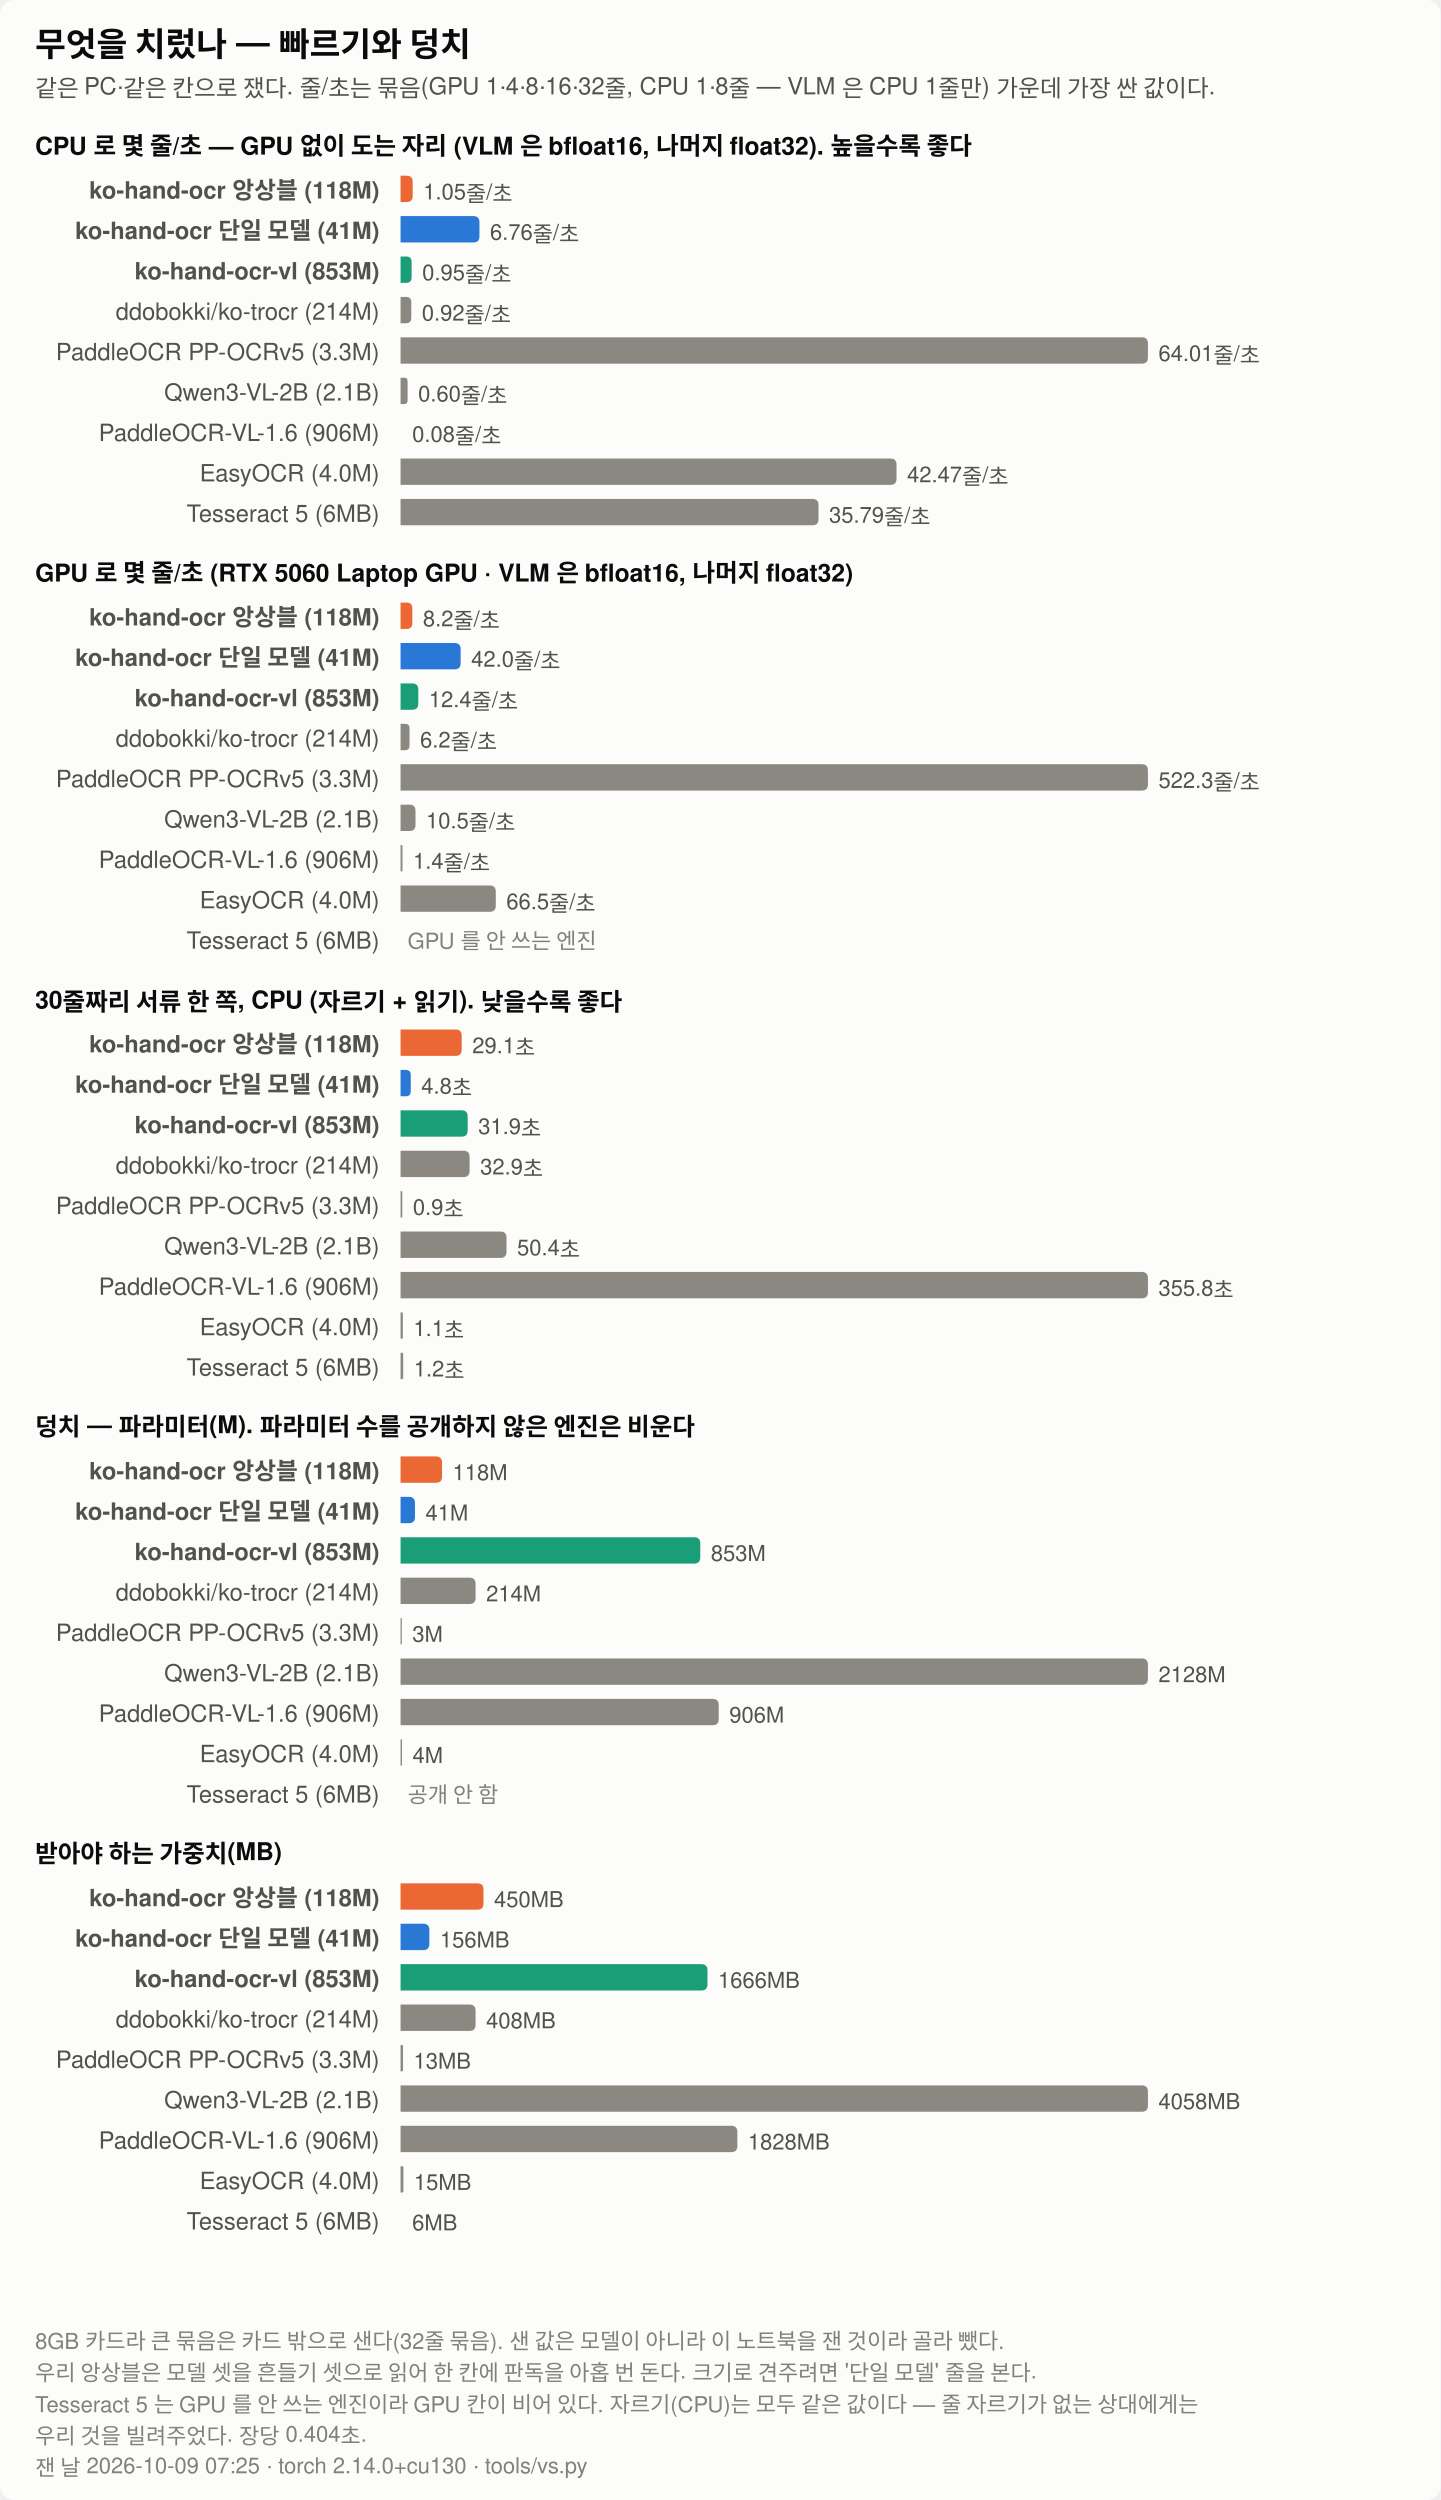
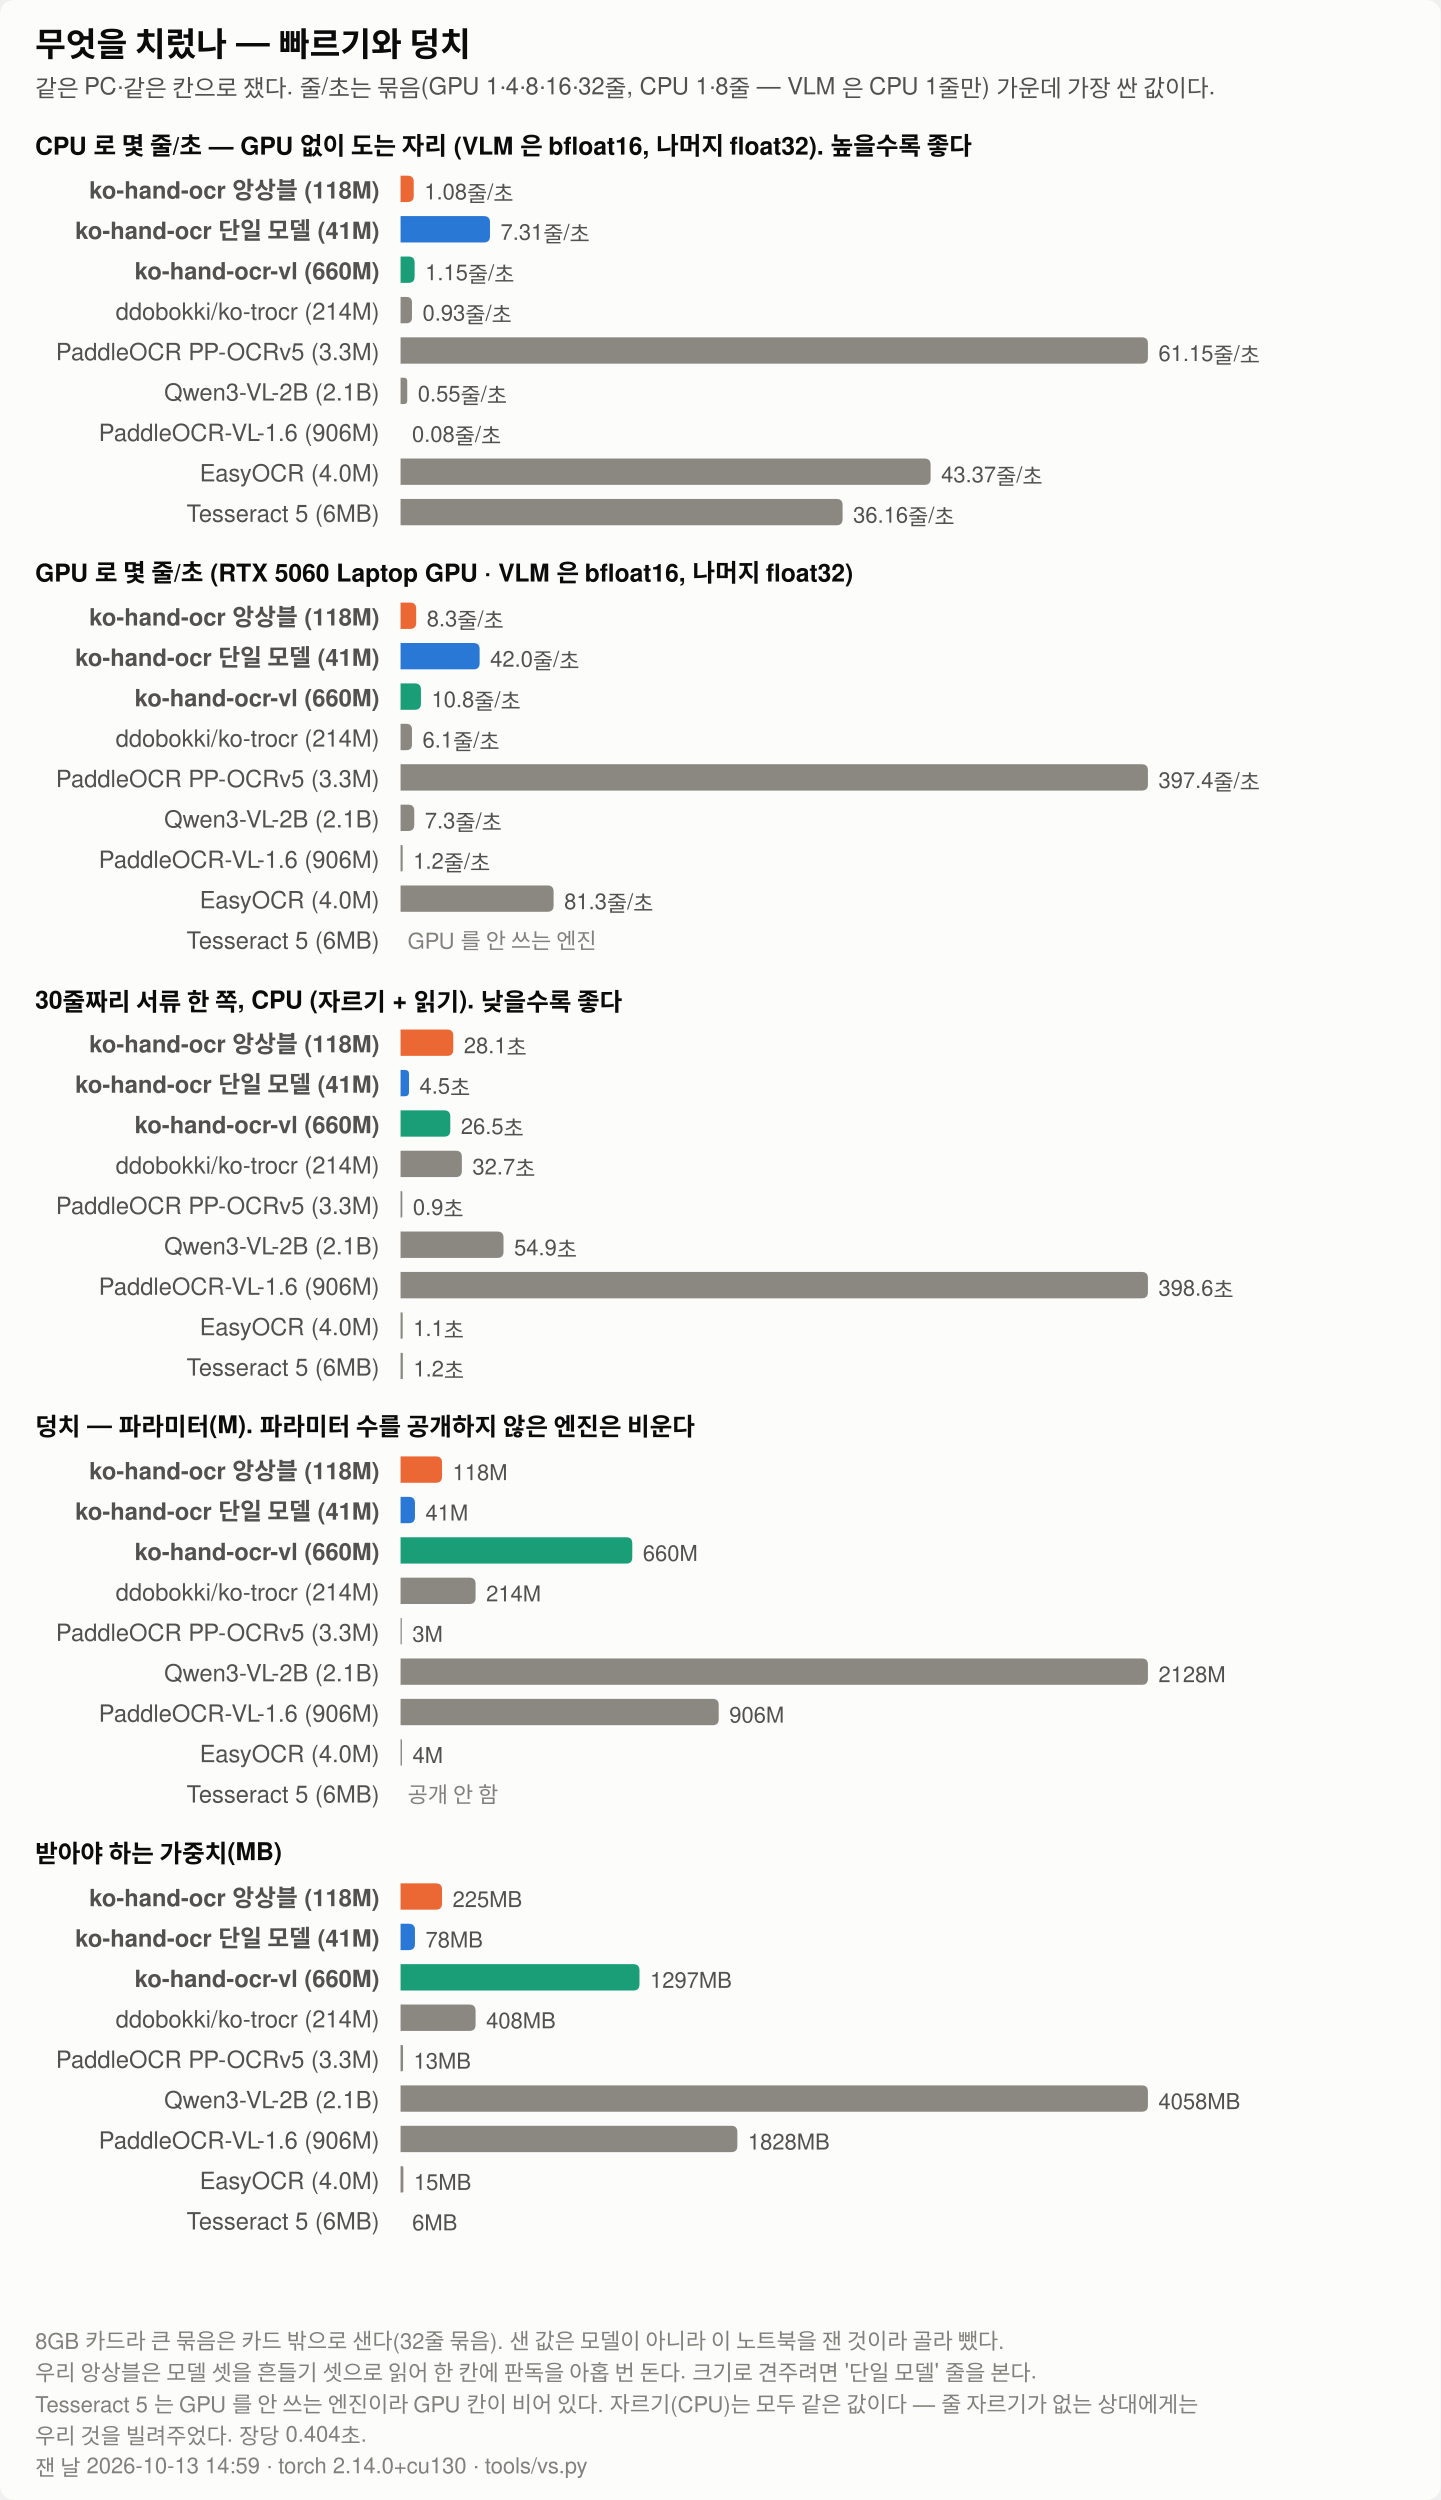
- <svg xmlns="http://www.w3.org/2000/svg" viewBox="0 0 820 1423" width="820" height="1423" role="img" aria-label="Speed and size. ko-hand-ocr 앙상블: 1.05 lines per second on CPU, 118M. ko-hand-ocr 단일 모델: 6.76 lines per second on CPU, 41M. ko-hand-ocr-vl: 0.95 lines per second on CPU, 853M. ddobokki/ko-trocr: 0.92 lines per second on CPU, 214M. PaddleOCR PP-OCRv5: 64.01 lines per second on CPU, 3.3M. Qwen3-VL-2B: 0.60 lines per second on CPU, 2.1B. PaddleOCR-VL-1.6: 0.08 lines per second on CPU, 906M. EasyOCR: 42.47 lines per second on CPU, 4.0M. Tesseract 5: 35.79 lines per second on CPU, 6MB.">
+ <svg xmlns="http://www.w3.org/2000/svg" viewBox="0 0 820 1423" width="820" height="1423" role="img" aria-label="Speed and size. ko-hand-ocr 앙상블: 1.08 lines per second on CPU, 118M. ko-hand-ocr 단일 모델: 7.31 lines per second on CPU, 41M. ko-hand-ocr-vl: 1.15 lines per second on CPU, 660M. ddobokki/ko-trocr: 0.93 lines per second on CPU, 214M. PaddleOCR PP-OCRv5: 61.15 lines per second on CPU, 3.3M. Qwen3-VL-2B: 0.55 lines per second on CPU, 2.1B. PaddleOCR-VL-1.6: 0.08 lines per second on CPU, 906M. EasyOCR: 43.37 lines per second on CPU, 4.0M. Tesseract 5: 36.16 lines per second on CPU, 6MB.">
  <style>
  .surface{fill:#fcfcfb}
  .ink{fill:#0b0b0b}
  .ink2{fill:#52514e}
  .ink3{fill:#82807a}
  .s0{fill:#2a78d6}
  .s1{fill:#eb6834}
  .s2{fill:#8a8880}
  .s3{fill:#1a9e77}
  .grid{stroke:#e3e2de;stroke-width:1}
  .rule{stroke:#cdccc6;stroke-width:1}
  .heat{fill:#cf3a2e}
  text{font-family:-apple-system,BlinkMacSystemFont,"Segoe UI",Helvetica,Arial,sans-serif}
  @media (prefers-color-scheme: dark){
    .surface{fill:#1a1a19}
    .ink{fill:#ffffff}
    .ink2{fill:#c3c2b7}
    .ink3{fill:#8e8c84}
    .s0{fill:#3987e5}
    .s1{fill:#d95926}
    .s2{fill:#7c7a73}
    .s3{fill:#2bb58c}
    .grid{stroke:#3a3a38}
    .rule{stroke:#4a4946}
    .heat{fill:#ff6b5e}
  }
</style>
  <rect class="surface" width="820" height="1423" rx="8" />
  <text class="ink" x="20" y="32" font-size="19" font-weight="600">무엇을 치렀나 — 빠르기와 덩치</text>
  <text class="ink2" x="20" y="55" font-size="13.5">같은 PC·같은 칸으로 쟀다. 줄/초는 묶음(GPU 1·4·8·16·32줄, CPU 1·8줄 — VLM 은 CPU 1줄만) 가운데 가장 싼 값이다.</text>
  <text class="ink" x="20" y="88" font-size="14" font-weight="600">CPU 로 몇 줄/초 — GPU 없이 도는 자리 (VLM 은 bfloat16, 나머지 float32). 높을수록 좋다</text>
  <text class="ink2" x="216" y="113.0" font-size="13.5" font-weight="600" text-anchor="end">ko-hand-ocr 앙상블 (118M)</text>
-   <path class="s1" d="M228,100.0 H231.5 Q234.9,100.0 234.9,103.5 V111.5 Q234.9,115.0 231.5,115.0 H228 Z" />
-   <text class="ink2" x="240.9" y="113.5" font-size="12.5">1.05줄/초</text>
+   <path class="s1" d="M228,100.0 H232.0 Q235.5,100.0 235.5,103.5 V111.5 Q235.5,115.0 232.0,115.0 H228 Z" />
+   <text class="ink2" x="241.5" y="113.5" font-size="12.5">1.08줄/초</text>
  <text class="ink2" x="216" y="136.0" font-size="13.5" font-weight="600" text-anchor="end">ko-hand-ocr 단일 모델 (41M)</text>
-   <path class="s0" d="M228,123.0 H269.4 Q272.9,123.0 272.9,126.5 V134.5 Q272.9,138.0 269.4,138.0 H228 Z" />
-   <text class="ink2" x="278.9" y="136.5" font-size="12.5">6.76줄/초</text>
-   <text class="ink2" x="216" y="159.0" font-size="13.5" font-weight="600" text-anchor="end">ko-hand-ocr-vl (853M)</text>
-   <path class="s3" d="M228,146.0 H231.2 Q234.3,146.0 234.3,149.2 V157.8 Q234.3,161.0 231.2,161.0 H228 Z" />
-   <text class="ink2" x="240.3" y="159.5" font-size="12.5">0.95줄/초</text>
+   <path class="s0" d="M228,123.0 H275.4 Q278.9,123.0 278.9,126.5 V134.5 Q278.9,138.0 275.4,138.0 H228 Z" />
+   <text class="ink2" x="284.9" y="136.5" font-size="12.5">7.31줄/초</text>
+   <text class="ink2" x="216" y="159.0" font-size="13.5" font-weight="600" text-anchor="end">ko-hand-ocr-vl (660M)</text>
+   <path class="s3" d="M228,146.0 H232.5 Q236.0,146.0 236.0,149.5 V157.5 Q236.0,161.0 232.5,161.0 H228 Z" />
+   <text class="ink2" x="242.0" y="159.5" font-size="12.5">1.15줄/초</text>
  <text class="ink2" x="216" y="182.0" font-size="13.5" font-weight="400" text-anchor="end">ddobokki/ko-trocr (214M)</text>
-   <path class="s2" d="M228,169.0 H231.1 Q234.1,169.0 234.1,172.1 V180.9 Q234.1,184.0 231.1,184.0 H228 Z" />
-   <text class="ink2" x="240.1" y="182.5" font-size="12.5">0.92줄/초</text>
+   <path class="s2" d="M228,169.0 H231.2 Q234.5,169.0 234.5,172.2 V180.8 Q234.5,184.0 231.2,184.0 H228 Z" />
+   <text class="ink2" x="240.5" y="182.5" font-size="12.5">0.93줄/초</text>
  <text class="ink2" x="216" y="205.0" font-size="13.5" font-weight="400" text-anchor="end">PaddleOCR PP-OCRv5 (3.3M)</text>
  <path class="s2" d="M228,192.0 H649.9 Q653.4,192.0 653.4,195.5 V203.5 Q653.4,207.0 649.9,207.0 H228 Z" />
-   <text class="ink2" x="659.4" y="205.5" font-size="12.5">64.01줄/초</text>
+   <text class="ink2" x="659.4" y="205.5" font-size="12.5">61.15줄/초</text>
  <text class="ink2" x="216" y="228.0" font-size="13.5" font-weight="400" text-anchor="end">Qwen3-VL-2B (2.1B)</text>
-   <path class="s2" d="M228,215.0 H230.0 Q232.0,215.0 232.0,217.0 V228.0 Q232.0,230.0 230.0,230.0 H228 Z" />
-   <text class="ink2" x="238.0" y="228.5" font-size="12.5">0.60줄/초</text>
+   <path class="s2" d="M228,215.0 H229.9 Q231.8,215.0 231.8,216.9 V228.1 Q231.8,230.0 229.9,230.0 H228 Z" />
+   <text class="ink2" x="237.8" y="228.5" font-size="12.5">0.55줄/초</text>
  <text class="ink2" x="216" y="251.0" font-size="13.5" font-weight="400" text-anchor="end">PaddleOCR-VL-1.6 (906M)</text>
-   <text class="ink2" x="234.6" y="251.5" font-size="12.5">0.08줄/초</text>
+   <text class="ink2" x="234.5" y="251.5" font-size="12.5">0.08줄/초</text>
  <text class="ink2" x="216" y="274.0" font-size="13.5" font-weight="400" text-anchor="end">EasyOCR (4.0M)</text>
-   <path class="s2" d="M228,261.0 H506.8 Q510.3,261.0 510.3,264.5 V272.5 Q510.3,276.0 506.8,276.0 H228 Z" />
-   <text class="ink2" x="516.3" y="274.5" font-size="12.5">42.47줄/초</text>
+   <path class="s2" d="M228,261.0 H526.2 Q529.7,261.0 529.7,264.5 V272.5 Q529.7,276.0 526.2,276.0 H228 Z" />
+   <text class="ink2" x="535.7" y="274.5" font-size="12.5">43.37줄/초</text>
  <text class="ink2" x="216" y="297.0" font-size="13.5" font-weight="400" text-anchor="end">Tesseract 5 (6MB)</text>
-   <path class="s2" d="M228,284.0 H462.4 Q465.9,284.0 465.9,287.5 V295.5 Q465.9,299.0 462.4,299.0 H228 Z" />
-   <text class="ink2" x="471.9" y="297.5" font-size="12.5">35.79줄/초</text>
+   <path class="s2" d="M228,284.0 H476.1 Q479.6,284.0 479.6,287.5 V295.5 Q479.6,299.0 476.1,299.0 H228 Z" />
+   <text class="ink2" x="485.6" y="297.5" font-size="12.5">36.16줄/초</text>
  <text class="ink" x="20" y="331" font-size="14" font-weight="600">GPU 로 몇 줄/초 (RTX 5060 Laptop GPU · VLM 은 bfloat16, 나머지 float32)</text>
  <text class="ink2" x="216" y="356.0" font-size="13.5" font-weight="600" text-anchor="end">ko-hand-ocr 앙상블 (118M)</text>
-   <path class="s1" d="M228,343.0 H231.4 Q234.7,343.0 234.7,346.4 V354.6 Q234.7,358.0 231.4,358.0 H228 Z" />
-   <text class="ink2" x="240.7" y="356.5" font-size="12.5">8.2줄/초</text>
+   <path class="s1" d="M228,343.0 H233.4 Q236.9,343.0 236.9,346.5 V354.5 Q236.9,358.0 233.4,358.0 H228 Z" />
+   <text class="ink2" x="242.9" y="356.5" font-size="12.5">8.3줄/초</text>
  <text class="ink2" x="216" y="379.0" font-size="13.5" font-weight="600" text-anchor="end">ko-hand-ocr 단일 모델 (41M)</text>
-   <path class="s0" d="M228,366.0 H258.7 Q262.2,366.0 262.2,369.5 V377.5 Q262.2,381.0 258.7,381.0 H228 Z" />
-   <text class="ink2" x="268.2" y="379.5" font-size="12.5">42.0줄/초</text>
-   <text class="ink2" x="216" y="402.0" font-size="13.5" font-weight="600" text-anchor="end">ko-hand-ocr-vl (853M)</text>
-   <path class="s3" d="M228,389.0 H234.6 Q238.1,389.0 238.1,392.5 V400.5 Q238.1,404.0 234.6,404.0 H228 Z" />
-   <text class="ink2" x="244.1" y="402.5" font-size="12.5">12.4줄/초</text>
+   <path class="s0" d="M228,366.0 H269.5 Q273.0,366.0 273.0,369.5 V377.5 Q273.0,381.0 269.5,381.0 H228 Z" />
+   <text class="ink2" x="279.0" y="379.5" font-size="12.5">42.0줄/초</text>
+   <text class="ink2" x="216" y="402.0" font-size="13.5" font-weight="600" text-anchor="end">ko-hand-ocr-vl (660M)</text>
+   <path class="s3" d="M228,389.0 H236.1 Q239.6,389.0 239.6,392.5 V400.5 Q239.6,404.0 236.1,404.0 H228 Z" />
+   <text class="ink2" x="245.6" y="402.5" font-size="12.5">10.8줄/초</text>
  <text class="ink2" x="216" y="425.0" font-size="13.5" font-weight="400" text-anchor="end">ddobokki/ko-trocr (214M)</text>
-   <path class="s2" d="M228,412.0 H230.5 Q233.1,412.0 233.1,414.5 V424.5 Q233.1,427.0 230.5,427.0 H228 Z" />
-   <text class="ink2" x="239.1" y="425.5" font-size="12.5">6.2줄/초</text>
+   <path class="s2" d="M228,412.0 H231.2 Q234.5,412.0 234.5,415.2 V423.8 Q234.5,427.0 231.2,427.0 H228 Z" />
+   <text class="ink2" x="240.5" y="425.5" font-size="12.5">6.1줄/초</text>
  <text class="ink2" x="216" y="448.0" font-size="13.5" font-weight="400" text-anchor="end">PaddleOCR PP-OCRv5 (3.3M)</text>
  <path class="s2" d="M228,435.0 H649.9 Q653.4,435.0 653.4,438.5 V446.5 Q653.4,450.0 649.9,450.0 H228 Z" />
-   <text class="ink2" x="659.4" y="448.5" font-size="12.5">522.3줄/초</text>
+   <text class="ink2" x="659.4" y="448.5" font-size="12.5">397.4줄/초</text>
  <text class="ink2" x="216" y="471.0" font-size="13.5" font-weight="400" text-anchor="end">Qwen3-VL-2B (2.1B)</text>
-   <path class="s2" d="M228,458.0 H233.0 Q236.5,458.0 236.5,461.5 V469.5 Q236.5,473.0 233.0,473.0 H228 Z" />
-   <text class="ink2" x="242.5" y="471.5" font-size="12.5">10.5줄/초</text>
+   <path class="s2" d="M228,458.0 H232.3 Q235.8,458.0 235.8,461.5 V469.5 Q235.8,473.0 232.3,473.0 H228 Z" />
+   <text class="ink2" x="241.8" y="471.5" font-size="12.5">7.3줄/초</text>
  <text class="ink2" x="216" y="494.0" font-size="13.5" font-weight="400" text-anchor="end">PaddleOCR-VL-1.6 (906M)</text>
-   <path class="s2" d="M228,481.0 H228.6 Q229.1,481.0 229.1,481.6 V495.4 Q229.1,496.0 228.6,496.0 H228 Z" />
-   <text class="ink2" x="235.1" y="494.5" font-size="12.5">1.4줄/초</text>
+   <path class="s2" d="M228,481.0 H228.6 Q229.2,481.0 229.2,481.6 V495.4 Q229.2,496.0 228.6,496.0 H228 Z" />
+   <text class="ink2" x="235.2" y="494.5" font-size="12.5">1.2줄/초</text>
  <text class="ink2" x="216" y="517.0" font-size="13.5" font-weight="400" text-anchor="end">EasyOCR (4.0M)</text>
-   <path class="s2" d="M228,504.0 H278.7 Q282.2,504.0 282.2,507.5 V515.5 Q282.2,519.0 278.7,519.0 H228 Z" />
-   <text class="ink2" x="288.2" y="517.5" font-size="12.5">66.5줄/초</text>
+   <path class="s2" d="M228,504.0 H311.6 Q315.1,504.0 315.1,507.5 V515.5 Q315.1,519.0 311.6,519.0 H228 Z" />
+   <text class="ink2" x="321.1" y="517.5" font-size="12.5">81.3줄/초</text>
  <text class="ink2" x="216" y="540.0" font-size="13.5" font-weight="400" text-anchor="end">Tesseract 5 (6MB)</text>
  <text class="ink3" x="232" y="540.0" font-size="12.5">GPU 를 안 쓰는 엔진</text>
  <text class="ink" x="20" y="574" font-size="14" font-weight="600">30줄짜리 서류 한 쪽, CPU (자르기 + 읽기). 낮을수록 좋다</text>
  <text class="ink2" x="216" y="599.0" font-size="13.5" font-weight="600" text-anchor="end">ko-hand-ocr 앙상블 (118M)</text>
-   <path class="s1" d="M228,586.0 H259.3 Q262.8,586.0 262.8,589.5 V597.5 Q262.8,601.0 259.3,601.0 H228 Z" />
-   <text class="ink2" x="268.8" y="599.5" font-size="12.5">29.1초</text>
+   <path class="s1" d="M228,586.0 H254.5 Q258.0,586.0 258.0,589.5 V597.5 Q258.0,601.0 254.5,601.0 H228 Z" />
+   <text class="ink2" x="264.0" y="599.5" font-size="12.5">28.1초</text>
  <text class="ink2" x="216" y="622.0" font-size="13.5" font-weight="600" text-anchor="end">ko-hand-ocr 단일 모델 (41M)</text>
-   <path class="s0" d="M228,609.0 H230.9 Q233.8,609.0 233.8,611.9 V621.1 Q233.8,624.0 230.9,624.0 H228 Z" />
-   <text class="ink2" x="239.8" y="622.5" font-size="12.5">4.8초</text>
-   <text class="ink2" x="216" y="645.0" font-size="13.5" font-weight="600" text-anchor="end">ko-hand-ocr-vl (853M)</text>
-   <path class="s3" d="M228,632.0 H262.7 Q266.2,632.0 266.2,635.5 V643.5 Q266.2,647.0 262.7,647.0 H228 Z" />
-   <text class="ink2" x="272.2" y="645.5" font-size="12.5">31.9초</text>
+   <path class="s0" d="M228,609.0 H230.4 Q232.8,609.0 232.8,611.4 V621.6 Q232.8,624.0 230.4,624.0 H228 Z" />
+   <text class="ink2" x="238.8" y="622.5" font-size="12.5">4.5초</text>
+   <text class="ink2" x="216" y="645.0" font-size="13.5" font-weight="600" text-anchor="end">ko-hand-ocr-vl (660M)</text>
+   <path class="s3" d="M228,632.0 H252.8 Q256.3,632.0 256.3,635.5 V643.5 Q256.3,647.0 252.8,647.0 H228 Z" />
+   <text class="ink2" x="262.3" y="645.5" font-size="12.5">26.5초</text>
  <text class="ink2" x="216" y="668.0" font-size="13.5" font-weight="400" text-anchor="end">ddobokki/ko-trocr (214M)</text>
-   <path class="s2" d="M228,655.0 H263.8 Q267.3,655.0 267.3,658.5 V666.5 Q267.3,670.0 263.8,670.0 H228 Z" />
-   <text class="ink2" x="273.3" y="668.5" font-size="12.5">32.9초</text>
+   <path class="s2" d="M228,655.0 H259.4 Q262.9,655.0 262.9,658.5 V666.5 Q262.9,670.0 259.4,670.0 H228 Z" />
+   <text class="ink2" x="268.9" y="668.5" font-size="12.5">32.7초</text>
  <text class="ink2" x="216" y="691.0" font-size="13.5" font-weight="400" text-anchor="end">PaddleOCR PP-OCRv5 (3.3M)</text>
  <path class="s2" d="M228,678.0 H228.5 Q229.0,678.0 229.0,678.5 V692.5 Q229.0,693.0 228.5,693.0 H228 Z" />
  <text class="ink2" x="235.0" y="691.5" font-size="12.5">0.9초</text>
  <text class="ink2" x="216" y="714.0" font-size="13.5" font-weight="400" text-anchor="end">Qwen3-VL-2B (2.1B)</text>
-   <path class="s2" d="M228,701.0 H284.8 Q288.3,701.0 288.3,704.5 V712.5 Q288.3,716.0 284.8,716.0 H228 Z" />
-   <text class="ink2" x="294.3" y="714.5" font-size="12.5">50.4초</text>
+   <path class="s2" d="M228,701.0 H283.1 Q286.6,701.0 286.6,704.5 V712.5 Q286.6,716.0 283.1,716.0 H228 Z" />
+   <text class="ink2" x="292.6" y="714.5" font-size="12.5">54.9초</text>
  <text class="ink2" x="216" y="737.0" font-size="13.5" font-weight="400" text-anchor="end">PaddleOCR-VL-1.6 (906M)</text>
  <path class="s2" d="M228,724.0 H649.9 Q653.4,724.0 653.4,727.5 V735.5 Q653.4,739.0 649.9,739.0 H228 Z" />
-   <text class="ink2" x="659.4" y="737.5" font-size="12.5">355.8초</text>
+   <text class="ink2" x="659.4" y="737.5" font-size="12.5">398.6초</text>
  <text class="ink2" x="216" y="760.0" font-size="13.5" font-weight="400" text-anchor="end">EasyOCR (4.0M)</text>
-   <path class="s2" d="M228,747.0 H228.7 Q229.3,747.0 229.3,747.7 V761.3 Q229.3,762.0 228.7,762.0 H228 Z" />
-   <text class="ink2" x="235.3" y="760.5" font-size="12.5">1.1초</text>
+   <path class="s2" d="M228,747.0 H228.6 Q229.2,747.0 229.2,747.6 V761.4 Q229.2,762.0 228.6,762.0 H228 Z" />
+   <text class="ink2" x="235.2" y="760.5" font-size="12.5">1.1초</text>
  <text class="ink2" x="216" y="783.0" font-size="13.5" font-weight="400" text-anchor="end">Tesseract 5 (6MB)</text>
-   <path class="s2" d="M228,770.0 H228.7 Q229.5,770.0 229.5,770.7 V784.3 Q229.5,785.0 228.7,785.0 H228 Z" />
-   <text class="ink2" x="235.5" y="783.5" font-size="12.5">1.2초</text>
+   <path class="s2" d="M228,770.0 H228.7 Q229.3,770.0 229.3,770.7 V784.3 Q229.3,785.0 228.7,785.0 H228 Z" />
+   <text class="ink2" x="235.3" y="783.5" font-size="12.5">1.2초</text>
  <text class="ink" x="20" y="817" font-size="14" font-weight="600">덩치 — 파라미터(M). 파라미터 수를 공개하지 않은 엔진은 비운다</text>
  <text class="ink2" x="216" y="842.0" font-size="13.5" font-weight="600" text-anchor="end">ko-hand-ocr 앙상블 (118M)</text>
  <path class="s1" d="M228,829.0 H248.1 Q251.6,829.0 251.6,832.5 V840.5 Q251.6,844.0 248.1,844.0 H228 Z" />
  <text class="ink2" x="257.6" y="842.5" font-size="12.5">118M</text>
  <text class="ink2" x="216" y="865.0" font-size="13.5" font-weight="600" text-anchor="end">ko-hand-ocr 단일 모델 (41M)</text>
  <path class="s0" d="M228,852.0 H232.7 Q236.2,852.0 236.2,855.5 V863.5 Q236.2,867.0 232.7,867.0 H228 Z" />
  <text class="ink2" x="242.2" y="865.5" font-size="12.5">41M</text>
-   <text class="ink2" x="216" y="888.0" font-size="13.5" font-weight="600" text-anchor="end">ko-hand-ocr-vl (853M)</text>
-   <path class="s3" d="M228,875.0 H395.1 Q398.6,875.0 398.6,878.5 V886.5 Q398.6,890.0 395.1,890.0 H228 Z" />
-   <text class="ink2" x="404.6" y="888.5" font-size="12.5">853M</text>
+   <text class="ink2" x="216" y="888.0" font-size="13.5" font-weight="600" text-anchor="end">ko-hand-ocr-vl (660M)</text>
+   <path class="s3" d="M228,875.0 H356.4 Q359.9,875.0 359.9,878.5 V886.5 Q359.9,890.0 356.4,890.0 H228 Z" />
+   <text class="ink2" x="365.9" y="888.5" font-size="12.5">660M</text>
  <text class="ink2" x="216" y="911.0" font-size="13.5" font-weight="400" text-anchor="end">ddobokki/ko-trocr (214M)</text>
  <path class="s2" d="M228,898.0 H267.2 Q270.7,898.0 270.7,901.5 V909.5 Q270.7,913.0 267.2,913.0 H228 Z" />
  <text class="ink2" x="276.7" y="911.5" font-size="12.5">214M</text>
  <text class="ink2" x="216" y="934.0" font-size="13.5" font-weight="400" text-anchor="end">PaddleOCR PP-OCRv5 (3.3M)</text>
  <path class="s2" d="M228,921.0 H228.3 Q228.7,921.0 228.7,921.3 V935.7 Q228.7,936.0 228.3,936.0 H228 Z" />
  <text class="ink2" x="234.7" y="934.5" font-size="12.5">3M</text>
  <text class="ink2" x="216" y="957.0" font-size="13.5" font-weight="400" text-anchor="end">Qwen3-VL-2B (2.1B)</text>
  <path class="s2" d="M228,944.0 H649.9 Q653.4,944.0 653.4,947.5 V955.5 Q653.4,959.0 649.9,959.0 H228 Z" />
  <text class="ink2" x="659.4" y="957.5" font-size="12.5">2128M</text>
  <text class="ink2" x="216" y="980.0" font-size="13.5" font-weight="400" text-anchor="end">PaddleOCR-VL-1.6 (906M)</text>
  <path class="s2" d="M228,967.0 H405.6 Q409.1,967.0 409.1,970.5 V978.5 Q409.1,982.0 405.6,982.0 H228 Z" />
  <text class="ink2" x="415.1" y="980.5" font-size="12.5">906M</text>
  <text class="ink2" x="216" y="1003.0" font-size="13.5" font-weight="400" text-anchor="end">EasyOCR (4.0M)</text>
  <path class="s2" d="M228,990.0 H228.4 Q228.8,990.0 228.8,990.4 V1004.6 Q228.8,1005.0 228.4,1005.0 H228 Z" />
  <text class="ink2" x="234.8" y="1003.5" font-size="12.5">4M</text>
  <text class="ink2" x="216" y="1026.0" font-size="13.5" font-weight="400" text-anchor="end">Tesseract 5 (6MB)</text>
  <text class="ink3" x="232" y="1026.0" font-size="12.5">공개 안 함</text>
  <text class="ink" x="20" y="1060" font-size="14" font-weight="600">받아야 하는 가중치(MB)</text>
  <text class="ink2" x="216" y="1085.0" font-size="13.5" font-weight="600" text-anchor="end">ko-hand-ocr 앙상블 (118M)</text>
-   <path class="s1" d="M228,1072.0 H271.7 Q275.2,1072.0 275.2,1075.5 V1083.5 Q275.2,1087.0 271.7,1087.0 H228 Z" />
-   <text class="ink2" x="281.2" y="1085.5" font-size="12.5">450MB</text>
+   <path class="s1" d="M228,1072.0 H248.1 Q251.6,1072.0 251.6,1075.5 V1083.5 Q251.6,1087.0 248.1,1087.0 H228 Z" />
+   <text class="ink2" x="257.6" y="1085.5" font-size="12.5">225MB</text>
  <text class="ink2" x="216" y="1108.0" font-size="13.5" font-weight="600" text-anchor="end">ko-hand-ocr 단일 모델 (41M)</text>
-   <path class="s0" d="M228,1095.0 H240.9 Q244.4,1095.0 244.4,1098.5 V1106.5 Q244.4,1110.0 240.9,1110.0 H228 Z" />
-   <text class="ink2" x="250.4" y="1108.5" font-size="12.5">156MB</text>
-   <text class="ink2" x="216" y="1131.0" font-size="13.5" font-weight="600" text-anchor="end">ko-hand-ocr-vl (853M)</text>
-   <path class="s3" d="M228,1118.0 H399.2 Q402.7,1118.0 402.7,1121.5 V1129.5 Q402.7,1133.0 399.2,1133.0 H228 Z" />
-   <text class="ink2" x="408.7" y="1131.5" font-size="12.5">1666MB</text>
+   <path class="s0" d="M228,1095.0 H232.7 Q236.2,1095.0 236.2,1098.5 V1106.5 Q236.2,1110.0 232.7,1110.0 H228 Z" />
+   <text class="ink2" x="242.2" y="1108.5" font-size="12.5">78MB</text>
+   <text class="ink2" x="216" y="1131.0" font-size="13.5" font-weight="600" text-anchor="end">ko-hand-ocr-vl (660M)</text>
+   <path class="s3" d="M228,1118.0 H360.5 Q364.0,1118.0 364.0,1121.5 V1129.5 Q364.0,1133.0 360.5,1133.0 H228 Z" />
+   <text class="ink2" x="370.0" y="1131.5" font-size="12.5">1297MB</text>
  <text class="ink2" x="216" y="1154.0" font-size="13.5" font-weight="400" text-anchor="end">ddobokki/ko-trocr (214M)</text>
  <path class="s2" d="M228,1141.0 H267.2 Q270.7,1141.0 270.7,1144.5 V1152.5 Q270.7,1156.0 267.2,1156.0 H228 Z" />
  <text class="ink2" x="276.7" y="1154.5" font-size="12.5">408MB</text>
  <text class="ink2" x="216" y="1177.0" font-size="13.5" font-weight="400" text-anchor="end">PaddleOCR PP-OCRv5 (3.3M)</text>
  <path class="s2" d="M228,1164.0 H228.7 Q229.4,1164.0 229.4,1164.7 V1178.3 Q229.4,1179.0 228.7,1179.0 H228 Z" />
  <text class="ink2" x="235.4" y="1177.5" font-size="12.5">13MB</text>
  <text class="ink2" x="216" y="1200.0" font-size="13.5" font-weight="400" text-anchor="end">Qwen3-VL-2B (2.1B)</text>
  <path class="s2" d="M228,1187.0 H649.9 Q653.4,1187.0 653.4,1190.5 V1198.5 Q653.4,1202.0 649.9,1202.0 H228 Z" />
  <text class="ink2" x="659.4" y="1200.5" font-size="12.5">4058MB</text>
  <text class="ink2" x="216" y="1223.0" font-size="13.5" font-weight="400" text-anchor="end">PaddleOCR-VL-1.6 (906M)</text>
  <path class="s2" d="M228,1210.0 H416.2 Q419.7,1210.0 419.7,1213.5 V1221.5 Q419.7,1225.0 416.2,1225.0 H228 Z" />
  <text class="ink2" x="425.7" y="1223.5" font-size="12.5">1828MB</text>
  <text class="ink2" x="216" y="1246.0" font-size="13.5" font-weight="400" text-anchor="end">EasyOCR (4.0M)</text>
  <path class="s2" d="M228,1233.0 H228.8 Q229.6,1233.0 229.6,1233.8 V1247.2 Q229.6,1248.0 228.8,1248.0 H228 Z" />
  <text class="ink2" x="235.6" y="1246.5" font-size="12.5">15MB</text>
  <text class="ink2" x="216" y="1269.0" font-size="13.5" font-weight="400" text-anchor="end">Tesseract 5 (6MB)</text>
  <text class="ink2" x="234.6" y="1269.5" font-size="12.5">6MB</text>
  <text class="ink3" x="20" y="1337" font-size="12.5">8GB 카드라 큰 묶음은 카드 밖으로 샌다(32줄 묶음). 샌 값은 모델이 아니라 이 노트북을 잰 것이라 골라 뺐다.</text>
  <text class="ink3" x="20" y="1355" font-size="12.5">우리 앙상블은 모델 셋을 흔들기 셋으로 읽어 한 칸에 판독을 아홉 번 돈다. 크기로 견주려면 '단일 모델' 줄을 본다.</text>
  <text class="ink3" x="20" y="1373" font-size="12.5">Tesseract 5 는 GPU 를 안 쓰는 엔진이라 GPU 칸이 비어 있다. 자르기(CPU)는 모두 같은 값이다 — 줄 자르기가 없는 상대에게는</text>
  <text class="ink3" x="20" y="1391" font-size="12.5">우리 것을 빌려주었다. 장당 0.404초.</text>
-   <text class="ink3" x="20" y="1409" font-size="12.5">잰 날 2026-10-09 07:25 · torch 2.14.0+cu130 · tools/vs.py</text>
+   <text class="ink3" x="20" y="1409" font-size="12.5">잰 날 2026-10-13 14:59 · torch 2.14.0+cu130 · tools/vs.py</text>
</svg>
